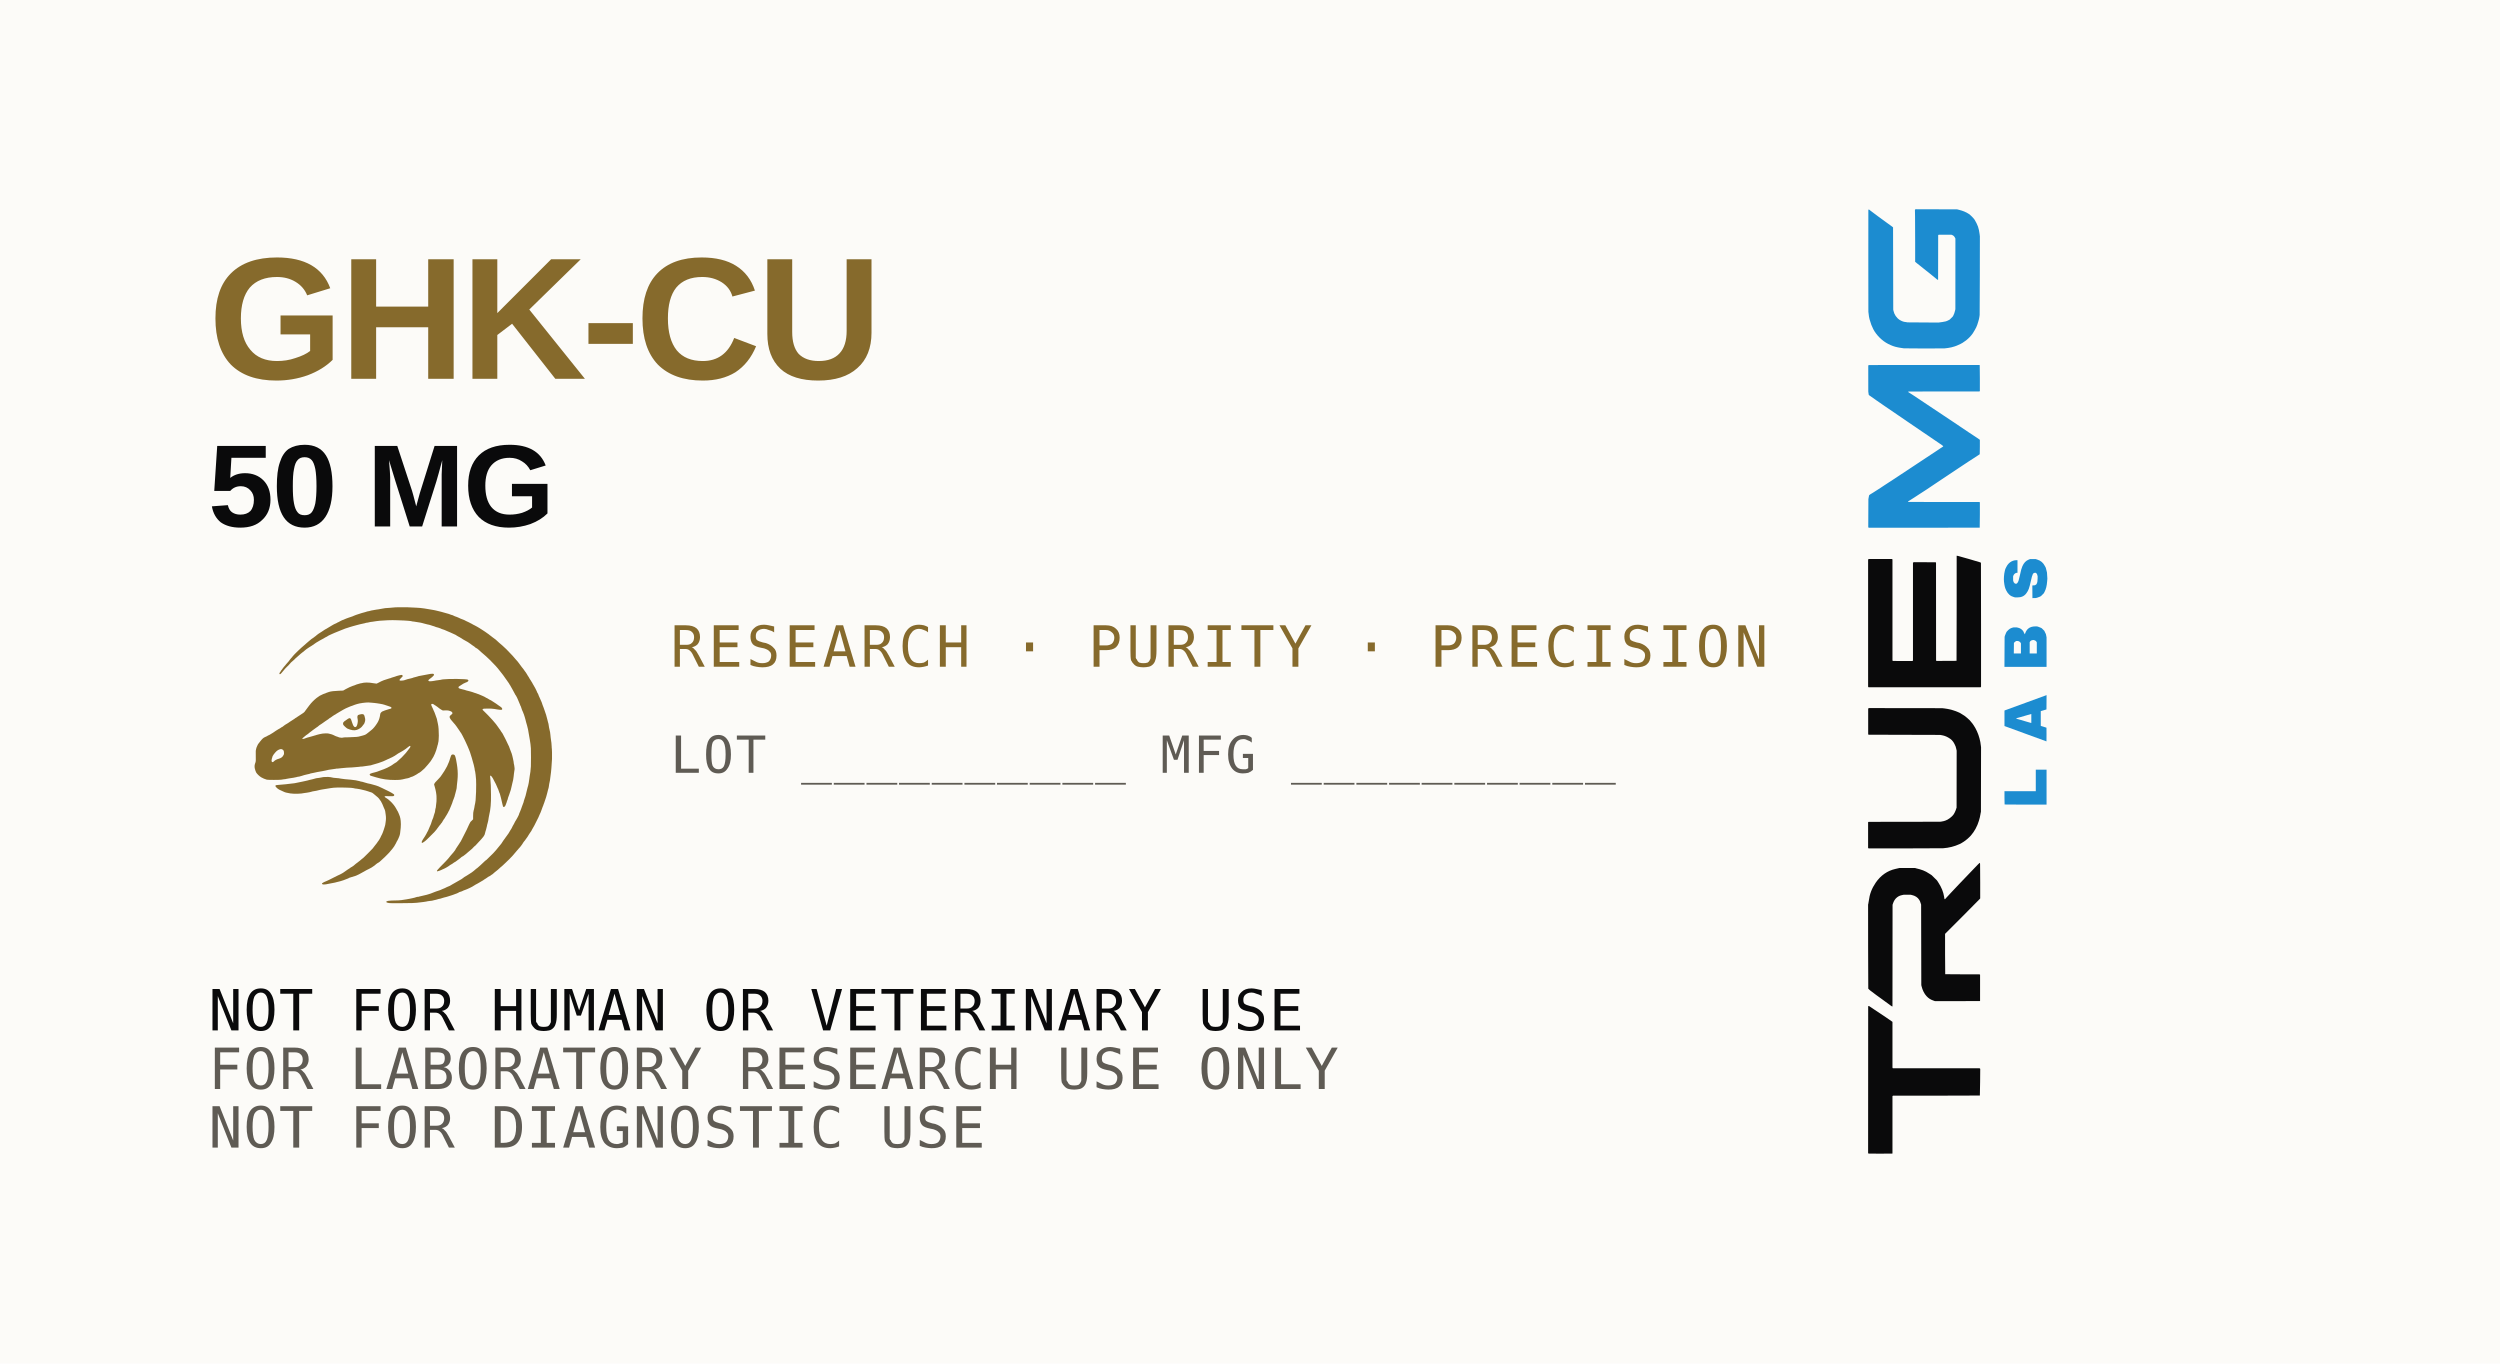
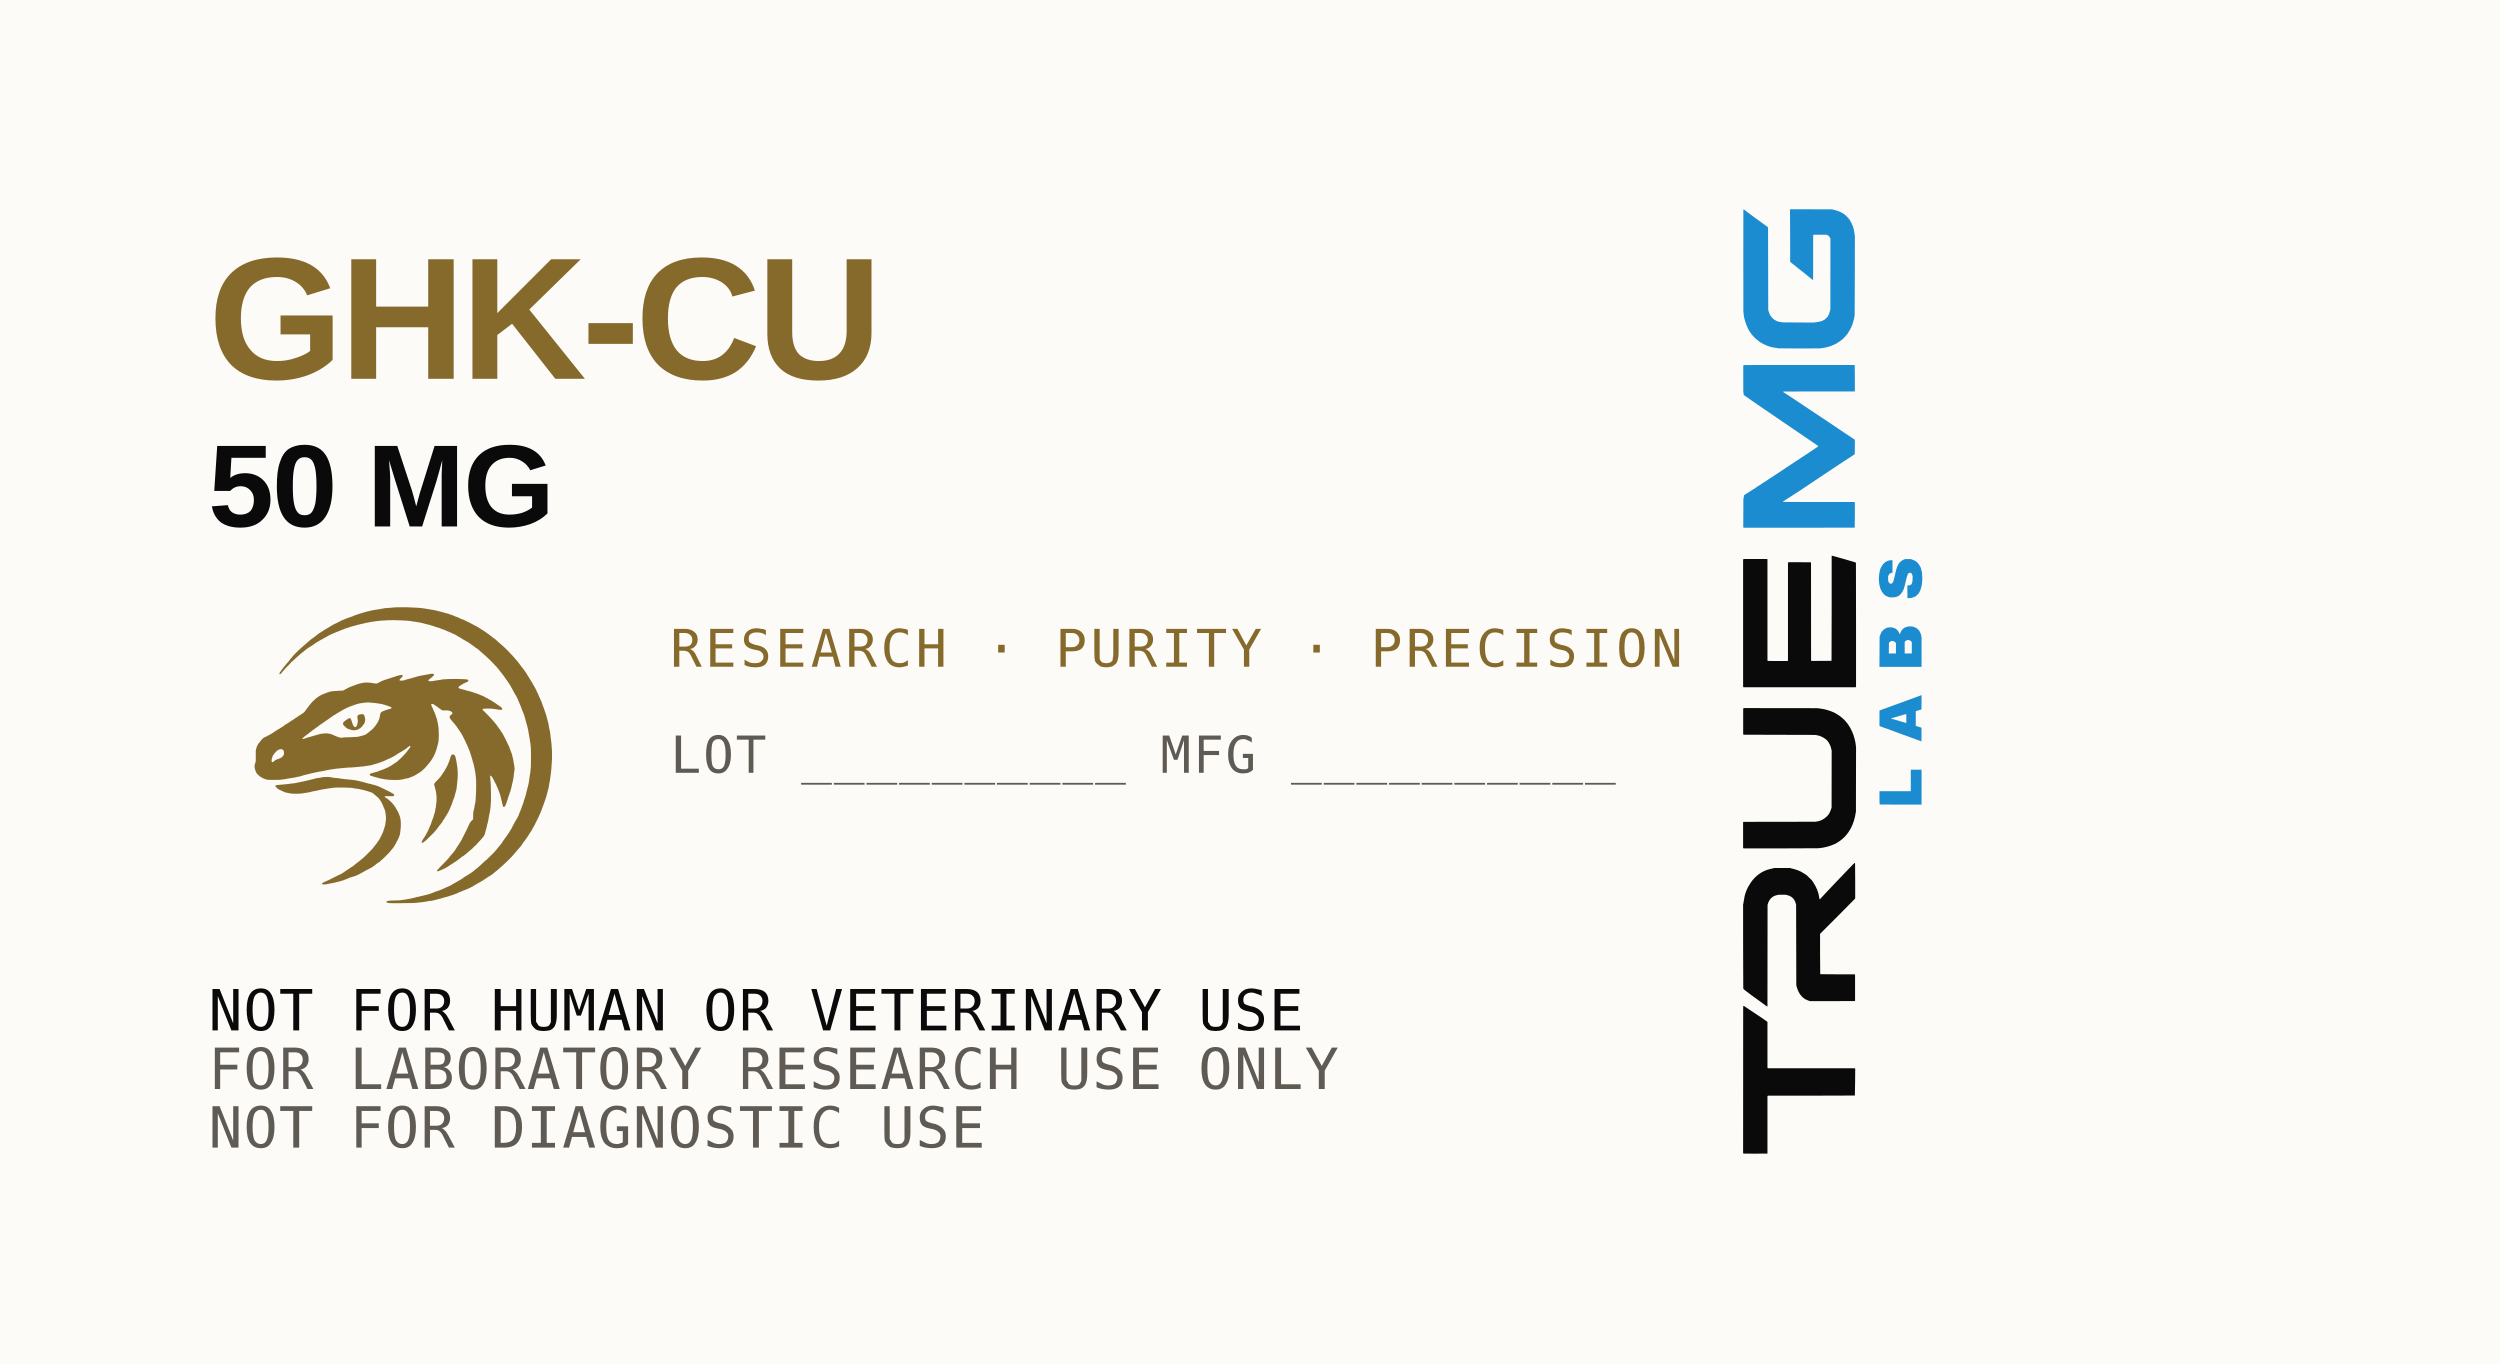
<svg xmlns="http://www.w3.org/2000/svg" width="66.0mm" height="36.0mm" viewBox="0 0 66.0 36.0">
  <rect x="0" y="0" width="66.0" height="36.0" fill="#FCFBF8" />
-   <g transform="translate(49.30,30.50) rotate(-90) scale(0.004437)">
+   <g transform="translate(46.00,30.50) rotate(-90) scale(0.004437)">
    <g transform="translate(0,681) scale(0.025,-0.025)" stroke="none">
      <g fill="#0A0A0B">
        <path d="M465 27020 l-58 -59 -15 -2770 c-8 -1524 0 -2802 18 -2841 l33 -70 6816 0 6815 0 61 -61 61 -61 -3 -10322 c-2 -5867 12 -10336 32 -10355 19 -18 1457 -45 3195 -61 l3160 -28 70 77 70 78 0 10325 0 10325 77 42 78 41 5439 0 5440 0 86 110 c125 160 843 1198 1065 1538 295 455 724 1099 1709 2569 l910 1356 -12 104 -12 103 -17488 9 -17488 9 -59 -58z" />
        <path d="M39653 27037 c-49 -18 -221 -200 -384 -405 -458 -576 -1855 -2468 -2161 -2925 -179 -268 -743 -1037 -1416 -1929 -166 -221 -278 -407 -266 -440 l22 -57 12086 -12 12086 -12 278 -88 c640 -203 1152 -536 1485 -965 307 -395 445 -712 569 -1304 l66 -320 0 -800 0 -800 -66 -300 c-181 -812 -569 -1408 -1152 -1768 -273 -168 -352 -202 -789 -341 l-351 -111 -9580 -21 -9580 -22 -300 -72 c-898 -215 -1753 -647 -2317 -1169 -555 -514 -833 -960 -1109 -1776 l-74 -220 -9 -5315 c-6 -2923 5 -5341 24 -5374 l33 -60 3113 -1 3113 0 48 65 47 66 6 4063 c3 2235 15 4080 27 4100 13 21 2011 36 4813 36 l4790 0 4138 -4134 c2275 -2274 4176 -4155 4224 -4180 l88 -46 3836 0 c2110 0 4003 12 4207 26 l369 26 19 50 c22 57 -449 537 -1427 1453 -693 648 -3219 3069 -3680 3525 -144 143 -513 492 -821 776 -307 284 -765 716 -1018 960 -460 444 -678 647 -1334 1239 l-350 316 13 64 12 65 180 30 c98 16 287 47 419 68 1108 179 2211 624 3280 1324 l560 366 620 626 620 626 263 400 c457 695 732 1203 890 1648 218 612 370 1114 408 1352 14 88 56 250 92 360 l67 200 0 1860 0 1860 -67 280 c-37 154 -105 451 -152 660 -425 1916 -1544 3522 -3281 4711 -1373 939 -2719 1447 -4380 1652 -176 22 -437 66 -580 99 l-260 59 -9960 -6 c-5478 -3 -9999 -20 -10047 -38z" />
        <path d="M73081 27003 l-41 -78 3 -8632 c2 -4748 18 -8831 36 -9073 101 -1383 432 -2698 970 -3860 66 -143 137 -296 156 -340 20 -44 107 -188 194 -320 88 -132 189 -294 225 -360 209 -379 985 -1283 1459 -1702 967 -852 2219 -1538 3517 -1926 650 -194 1101 -302 1480 -354 165 -23 381 -62 480 -87 l180 -46 7678 -14 7679 -14 341 41 c875 105 996 127 1782 328 1078 274 2363 850 3164 1418 90 64 252 177 360 252 187 130 549 429 780 644 172 160 902 995 1009 1154 55 80 204 315 333 521 129 206 275 440 325 520 50 80 106 181 125 225 20 44 83 188 142 320 184 414 294 707 421 1120 67 220 148 481 179 580 32 99 77 306 101 460 24 154 62 337 84 406 22 69 70 384 107 700 l66 574 11 8700 12 8700 -51 100 -50 100 -3067 0 -3067 0 -52 -52 -52 -52 -24 -8508 -24 -8508 -44 -260 c-110 -664 -270 -1122 -588 -1684 -416 -734 -817 -1122 -1520 -1473 -547 -273 -643 -308 -1159 -424 l-449 -100 -6776 10 -6776 11 -200 71 c-110 39 -290 99 -400 133 -249 78 -763 334 -1012 503 -573 388 -1285 1345 -1482 1993 -23 77 -72 239 -109 360 -36 121 -85 364 -108 540 l-41 320 -14 8515 -13 8515 -45 55 -46 55 -3073 0 -3074 0 -42 -77z" />
        <path d="M111470 27037 l-70 -41 0 -13357 0 -13356 77 -42 78 -41 14699 0 c8085 0 14727 11 14761 23 73 29 147 254 589 1797 45 154 107 361 140 460 63 190 147 481 240 830 105 394 171 630 288 1030 333 1138 450 1584 428 1620 l-25 40 -12447 1 c-6847 0 -12469 14 -12496 31 l-47 30 -13 2367 -12 2367 52 52 52 52 11644 8 11643 7 44 44 44 44 13 2601 14 2601 -64 97 -64 98 -11636 0 -11636 0 -65 65 -65 65 9 2319 10 2320 55 55 56 56 12035 0 12036 0 42 77 41 78 0 2733 0 2734 -61 88 -61 87 -15129 1 -15129 0 -70 -41z" />
      </g>
      <g fill="#1C8CD0">
        <path d="M149428 26991 l-69 -51 0 -13193 c0 -7256 10 -13210 23 -13230 14 -22 1228 -37 3012 -37 l2990 0 48 48 48 48 0 8485 c0 4667 11 8496 24 8510 51 51 137 -27 250 -225 101 -177 300 -490 866 -1360 66 -102 354 -541 640 -976 286 -435 601 -923 700 -1084 99 -162 321 -503 493 -760 172 -256 505 -753 740 -1103 235 -350 445 -663 467 -695 22 -31 510 -762 1084 -1623 574 -861 1170 -1754 1324 -1985 154 -231 405 -609 558 -840 153 -231 503 -754 776 -1163 274 -408 516 -772 538 -808 22 -36 195 -296 384 -577 189 -282 556 -836 816 -1232 1081 -1646 1205 -1838 1541 -2380 75 -121 155 -233 178 -249 22 -17 800 -30 1727 -30 l1686 -1 119 135 c65 75 217 295 338 490 237 384 977 1507 1354 2055 228 331 2457 3644 2617 3889 44 67 699 1051 1456 2187 757 1135 1423 2135 1480 2222 180 274 1884 2825 1961 2936 156 223 1269 1899 1393 2098 72 114 250 393 396 620 l265 412 64 -13 65 -12 10 -8456 10 -8455 45 -54 45 -54 3045 1 c1675 0 3068 15 3097 33 l52 33 3 9997 c2 5498 1 11430 -2 13183 l-5 3187 -64 64 -64 64 -3106 -3 -3106 -4 -378 -57 -379 -56 -90 -91 c-86 -86 -510 -688 -1208 -1715 -174 -255 -384 -561 -468 -680 -84 -119 -276 -396 -427 -616 -151 -220 -458 -665 -682 -990 -1061 -1535 -1504 -2184 -2993 -4392 -102 -151 -291 -424 -420 -606 -395 -558 -1826 -2658 -2692 -3952 -243 -363 -534 -795 -646 -960 -362 -533 -933 -1370 -1216 -1780 -151 -220 -481 -706 -734 -1080 -645 -958 -666 -976 -803 -710 -42 83 -173 285 -290 450 -117 165 -304 439 -414 609 -110 170 -319 485 -464 700 -262 388 -699 1050 -1710 2591 -288 440 -580 881 -649 980 -69 99 -254 378 -411 620 -158 242 -361 548 -451 680 -281 410 -2516 3790 -2639 3990 -64 104 -235 365 -380 580 -145 214 -333 498 -417 630 -84 132 -354 546 -599 920 -245 374 -615 940 -823 1259 -207 318 -435 660 -505 760 -71 99 -211 316 -313 481 -101 165 -291 462 -420 660 -130 198 -296 457 -368 575 -72 117 -167 271 -211 341 -44 69 -139 228 -212 352 -169 288 -192 306 -474 358 -129 23 -333 61 -454 84 l-220 41 -3341 16 -3341 15 -70 -51z" />
        <path d="M200748 27015 c-12 -12 -199 -36 -415 -54 -432 -34 -1041 -135 -1353 -224 -1056 -300 -1666 -529 -2360 -890 -1428 -741 -2792 -2118 -3512 -3547 -409 -812 -663 -1509 -787 -2160 -25 -132 -70 -357 -100 -500 -79 -379 -135 -742 -162 -1060 -43 -494 -55 -9253 -14 -9700 56 -610 149 -1204 259 -1660 102 -419 325 -1132 377 -1200 16 -22 80 -166 140 -320 130 -331 384 -846 530 -1076 305 -481 394 -610 605 -874 491 -615 1084 -1182 1642 -1570 290 -202 1442 -860 1505 -860 28 0 101 -26 164 -59 200 -104 621 -251 1093 -383 253 -70 546 -153 651 -184 105 -31 330 -75 500 -97 170 -23 390 -53 489 -68 99 -14 4347 -33 9440 -40 l9260 -14 540 64 c656 78 1322 222 1791 386 457 161 1227 540 1629 803 397 259 1101 959 1378 1369 420 622 746 1395 972 2303 l125 500 14 4945 15 4946 -71 71 -71 71 -1581 -27 c-870 -14 -3652 -26 -6184 -26 l-4603 0 -358 -430 c-730 -878 -909 -1102 -1673 -2099 -240 -314 -558 -715 -706 -891 -148 -176 -383 -466 -523 -644 -337 -431 -699 -871 -887 -1081 -88 -98 -148 -202 -140 -243 l14 -72 5305 -10 5304 -10 53 -64 53 -63 2 -1507 2 -1506 -91 -224 c-110 -274 -304 -474 -603 -623 l-226 -113 -8400 4 -8400 4 -320 70 c-469 102 -882 246 -1179 409 l-261 145 -360 364 -361 364 -139 260 c-255 475 -361 834 -439 1480 -25 209 -65 499 -88 643 l-43 264 25 3744 25 3744 40 105 c22 58 40 190 41 293 1 337 223 944 505 1380 483 748 1297 1294 2194 1474 l240 48 9794 23 9795 22 117 140 c64 77 166 212 225 299 139 203 491 691 749 1038 529 712 1029 1396 1202 1646 106 153 235 331 287 397 354 447 648 839 1069 1427 120 168 302 408 403 532 l184 226 -13 87 -12 88 -12145 8 c-6680 5 -12155 -1 -12167 -13z" />
      </g>
    </g>
    <g transform="translate(2086.5,811.8) scale(1.209881)">
      <g transform="translate(0,214) scale(0.025,-0.025)" fill="#1C8CD0" stroke="none">
        <g transform="translate(0.0,0)">
          <path d="M27 8413 c-15 -14 -27 -1877 -27 -4140 l0 -4113 3440 0 3440 0 0 1060 0 1060 -2120 0 -2120 0 0 3080 0 3080 -1293 0 c-712 0 -1306 -12 -1320 -27z" />
        </g>
        <g transform="translate(-21015.9,0)">
          <path d="M36449 8370 c-16 -38 -696 -1897 -1510 -4130 l-1482 -4060 1338 -11 c735 -5 1345 -2 1355 8 10 10 94 267 186 571 l167 552 1453 0 1453 0 166 -560 166 -560 1408 -11 1408 -10 -54 150 c-226 634 -2882 7899 -2925 8001 l-54 130 -1523 0 -1524 0 -28 -70z m1733 -2892 c92 -340 278 -981 413 -1425 135 -444 245 -826 245 -850 l0 -43 -880 0 -880 0 0 35 c0 20 118 428 261 908 144 480 325 1099 402 1375 77 276 150 534 162 574 12 40 41 66 65 58 l43 -14 169 -618z" />
        </g>
        <g transform="translate(-42657.8,0)">
          <path d="M69760 4303 l0 -4143 2902 0 2901 0 309 62 308 62 334 158 333 158 252 251 251 252 125 248 c69 137 153 351 185 477 l60 229 -1 321 c-1 601 -160 1085 -470 1430 -201 224 -556 447 -848 535 -133 40 -241 82 -241 95 0 12 146 91 325 175 l324 152 189 177 c231 216 381 483 460 821 l61 257 0 322 1 321 -62 239 c-83 323 -270 621 -559 892 l-241 226 -260 128 c-143 71 -368 160 -499 198 l-239 69 -2950 15 -2950 15 0 -4142z m4807 2197 c59 -44 145 -145 190 -225 l83 -146 0 -196 0 -196 -90 -178 -90 -178 -136 -91 -136 -90 -994 0 -994 0 0 702 0 702 1030 -12 1030 -12 107 -80z m151 -3079 c149 -77 276 -287 306 -506 l24 -176 -47 -179 c-53 -196 -161 -336 -329 -424 l-108 -56 -1082 0 -1082 0 0 700 0 700 1102 0 1102 0 114 -59z" />
        </g>
        <g transform="translate(-64316.7,0)">
          <path d="M108180 8534 c-883 -105 -1223 -191 -1720 -433 -723 -354 -1137 -832 -1320 -1524 l-62 -237 -3 -388 c-4 -854 255 -1416 851 -1840 580 -413 916 -536 2354 -856 1425 -317 1640 -428 1640 -841 l0 -141 -113 -114 -114 -113 -214 -63 -214 -64 -425 0 c-504 0 -844 55 -1052 172 l-152 85 -83 134 -83 134 -20 258 -21 258 -1245 -10 -1244 -11 9 -334 9 -334 66 -266 c36 -146 121 -374 189 -506 l125 -240 281 -282 281 -281 281 -146 c560 -291 1154 -435 2099 -509 l500 -39 606 38 606 39 461 117 462 116 312 163 c696 362 1073 805 1299 1525 l94 299 -2 560 -2 560 -94 240 c-217 556 -654 973 -1318 1259 -413 178 -717 261 -1834 501 -954 205 -1224 295 -1434 476 l-146 126 -4 173 -5 172 146 134 147 134 173 52 173 51 400 1 400 1 151 -53 c299 -106 549 -418 549 -685 l0 -122 1240 0 1240 0 0 232 c0 429 -157 880 -432 1244 -232 306 -531 541 -948 745 l-360 176 -388 100 c-588 151 -1538 223 -2092 157z" />
        </g>
      </g>
    </g>
  </g>
  <text x="5.5" y="10.00" font-family="Archivo Black, Archivo, Helvetica Neue, Arial, sans-serif" font-weight="900" font-size="4.60" letter-spacing="-0.12" fill="#866A2C">GHK-CU</text>
  <text x="5.5" y="13.90" font-family="Archivo Black, Archivo, Helvetica Neue, Arial, sans-serif" font-weight="900" font-size="3.10" letter-spacing="-0.04" fill="#0A0A0B">50 MG</text>
  <g transform="translate(5.500,14.600) scale(0.006875)">
    <g transform="translate(0,1600) scale(0.5673759,-0.5673759)" fill="#866A2C" stroke="none">
      <path d="M1285 2453 c-13 0 -30 -1 -36 -2 -7 0 -17 -1 -23 -2 -26 -1 -32 -2 -58 -7 -8 -2 -22 -4 -31 -5 -9 -1 -24 -4 -34 -6 -10 -3 -21 -6 -26 -6 -5 -1 -12 -4 -16 -5 -5 -2 -15 -4 -22 -6 -7 -2 -17 -5 -22 -7 -5 -2 -13 -5 -18 -6 -5 -2 -12 -5 -15 -6 -3 -2 -12 -5 -18 -7 -7 -2 -14 -4 -15 -5 -2 -1 -8 -3 -14 -5 -5 -2 -12 -5 -15 -6 -2 -2 -7 -4 -10 -4 -6 -2 -15 -7 -21 -10 -1 -1 -6 -3 -9 -5 -4 -1 -9 -4 -12 -6 -4 -2 -9 -5 -13 -6 -3 -2 -8 -4 -10 -5 -2 -1 -7 -4 -12 -7 -12 -7 -19 -11 -30 -18 -5 -3 -10 -6 -10 -6 -1 0 -5 -2 -9 -5 -5 -3 -13 -9 -18 -12 -19 -12 -30 -19 -35 -24 -3 -3 -7 -6 -8 -7 -2 -1 -6 -3 -8 -6 -3 -2 -8 -5 -10 -7 -2 -1 -7 -4 -9 -6 -11 -9 -15 -13 -18 -15 -2 -2 -9 -7 -14 -12 -6 -6 -13 -12 -17 -15 -22 -18 -67 -61 -78 -75 -2 -4 -8 -10 -11 -13 -3 -4 -7 -8 -8 -10 -4 -6 -15 -20 -18 -22 -2 -2 -5 -6 -8 -9 -2 -4 -6 -8 -8 -10 -5 -6 -13 -15 -16 -20 -2 -3 -4 -6 -5 -7 -1 -1 -3 -4 -5 -6 -1 -3 -4 -8 -7 -11 -3 -4 -4 -6 -4 -9 0 -3 1 -4 4 -4 2 0 4 1 10 8 4 4 9 10 11 13 4 6 24 28 28 31 2 1 7 6 12 12 11 13 12 15 36 35 2 3 10 10 17 16 7 7 19 17 26 23 7 6 18 15 25 20 10 9 16 13 31 23 9 5 13 8 21 13 22 16 34 24 56 36 21 11 30 16 32 18 2 1 7 4 12 6 5 3 11 6 13 8 3 1 9 4 13 6 5 2 10 4 11 5 2 1 9 4 16 7 13 5 21 8 37 15 4 2 11 5 15 6 4 1 13 5 20 8 8 3 15 5 16 5 0 0 7 2 15 5 7 2 18 5 24 7 6 1 16 4 22 6 7 2 17 5 23 6 14 3 21 4 32 7 4 2 13 4 19 4 5 1 11 3 13 3 2 1 11 2 20 3 9 1 21 3 26 4 10 2 24 3 76 6 30 1 38 1 67 0 69 -2 94 -5 101 -8 1 0 5 -1 10 -1 4 -1 12 -2 19 -3 6 -1 17 -3 25 -4 8 -2 19 -4 24 -6 6 -2 16 -4 23 -6 8 -1 18 -4 24 -6 6 -2 11 -4 12 -4 2 0 17 -5 23 -8 2 0 9 -3 15 -4 6 -2 14 -5 17 -6 2 -2 9 -4 15 -6 6 -2 13 -4 16 -6 3 -2 10 -5 16 -7 6 -2 14 -6 19 -8 17 -8 34 -16 35 -16 0 0 5 -3 9 -6 5 -3 11 -6 14 -8 2 -1 6 -3 8 -4 1 -2 5 -4 8 -5 3 -2 8 -5 10 -7 4 -3 23 -13 34 -19 2 -1 5 -3 7 -5 3 -2 7 -5 9 -6 2 -1 7 -5 12 -9 5 -4 11 -8 15 -10 3 -3 7 -6 9 -8 3 -1 7 -4 11 -6 3 -3 8 -7 12 -10 3 -3 9 -9 14 -13 37 -32 31 -26 60 -54 33 -33 48 -49 67 -74 9 -12 13 -17 22 -28 2 -3 7 -10 12 -17 11 -16 19 -28 24 -34 2 -3 6 -8 8 -13 2 -4 5 -8 6 -9 0 -1 2 -4 3 -6 1 -2 5 -8 7 -12 7 -12 14 -25 19 -35 2 -5 6 -11 8 -13 2 -3 5 -9 7 -13 2 -5 4 -9 5 -11 1 -2 12 -27 16 -38 1 -4 3 -9 5 -11 2 -5 8 -22 8 -24 0 -1 2 -6 5 -11 3 -6 6 -15 8 -20 1 -5 4 -14 6 -19 1 -5 4 -13 5 -18 1 -5 3 -12 4 -16 3 -7 10 -37 12 -45 0 -3 1 -7 2 -10 1 -4 2 -9 2 -12 1 -7 6 -33 9 -52 3 -16 6 -39 7 -57 1 -21 1 -101 0 -122 -1 -23 -5 -52 -8 -66 0 -4 -2 -13 -3 -22 -2 -16 -5 -33 -7 -40 -1 -2 -3 -9 -4 -14 -1 -6 -3 -13 -4 -16 -4 -14 -8 -31 -10 -41 -2 -5 -4 -12 -5 -15 -1 -3 -4 -11 -6 -18 -1 -7 -4 -16 -6 -20 -2 -4 -5 -12 -6 -16 -3 -10 -11 -30 -15 -40 -2 -4 -6 -13 -8 -21 -3 -7 -7 -14 -8 -16 -1 -1 -3 -5 -5 -9 -2 -4 -5 -9 -7 -12 -2 -3 -6 -9 -8 -14 -2 -5 -4 -9 -5 -10 -2 -3 -13 -22 -16 -30 -3 -4 -5 -9 -7 -11 -1 -3 -4 -7 -6 -10 -1 -3 -5 -8 -7 -12 -7 -9 -19 -26 -36 -50 -5 -8 -11 -16 -13 -20 -3 -3 -9 -11 -14 -17 -20 -25 -24 -30 -42 -49 -23 -23 -37 -37 -45 -44 -4 -2 -11 -8 -16 -13 -14 -14 -34 -32 -39 -36 -3 -3 -9 -8 -14 -11 -22 -20 -38 -31 -62 -45 -17 -10 -24 -14 -29 -19 -6 -5 -8 -6 -33 -20 -8 -4 -17 -10 -21 -12 -4 -2 -11 -6 -16 -9 -4 -2 -9 -5 -10 -6 -2 -2 -12 -7 -16 -8 -2 -1 -8 -3 -12 -5 -4 -2 -11 -5 -14 -7 -4 -1 -11 -4 -17 -7 -5 -3 -10 -5 -11 -5 0 0 -4 -1 -8 -3 -8 -3 -22 -8 -24 -8 -1 0 -6 -2 -13 -5 -6 -3 -17 -7 -23 -9 -7 -2 -14 -4 -16 -5 -2 -1 -7 -2 -10 -3 -31 -7 -48 -11 -51 -12 -1 -1 -6 -2 -12 -2 -5 -1 -13 -3 -17 -5 -4 -1 -12 -3 -17 -4 -6 -1 -14 -3 -19 -4 -8 -2 -29 -5 -55 -9 -14 -2 -21 -2 -66 -3 -20 -1 -29 -2 -34 -6 -4 -2 -5 -3 -2 -5 2 -2 6 -4 18 -6 8 -1 17 -1 73 -1 70 0 109 1 141 6 3 1 11 1 17 2 5 1 14 2 20 3 6 2 16 3 23 4 6 1 14 2 17 2 3 1 10 3 16 4 6 1 15 3 20 5 4 2 12 3 16 4 4 1 11 2 14 4 4 1 12 3 17 5 14 3 16 4 29 8 6 2 15 5 19 6 3 1 9 3 12 4 4 2 9 4 13 5 8 2 16 6 22 9 3 3 6 4 16 7 4 1 10 3 13 5 3 2 11 5 17 7 13 4 51 22 58 28 3 2 9 6 13 8 5 2 11 6 15 8 13 8 29 17 29 17 1 0 4 2 7 4 3 3 8 6 10 7 3 2 7 5 11 7 9 7 20 14 26 16 3 2 6 4 8 6 2 1 5 4 8 5 2 2 5 5 8 7 2 2 6 5 8 7 8 5 32 26 41 35 5 4 10 9 12 10 5 4 26 24 43 41 19 19 30 31 47 52 7 8 15 17 18 21 3 3 7 8 10 11 2 3 5 7 7 9 2 3 5 7 8 11 2 3 5 8 6 10 2 2 5 6 6 8 2 2 4 6 6 7 1 1 4 5 6 9 3 4 7 10 11 15 3 5 8 13 11 18 3 4 7 10 8 12 2 3 5 7 7 10 1 3 3 7 4 8 2 3 17 29 17 30 0 1 19 39 21 42 1 2 4 7 6 12 2 5 4 11 6 14 4 7 16 36 18 44 1 4 4 10 5 14 2 3 4 9 5 13 1 4 4 11 6 16 9 25 17 50 20 65 2 9 5 20 6 24 2 4 3 11 4 15 1 4 2 13 3 21 2 7 4 18 5 24 1 6 2 17 3 23 1 13 2 17 4 31 0 5 1 14 2 20 0 5 2 17 2 26 3 26 4 63 3 90 0 13 -1 24 -1 25 -1 0 -1 5 -1 11 0 14 -3 40 -7 64 0 5 -1 14 -2 20 -1 6 -2 13 -2 16 -3 11 -4 16 -7 32 -4 27 -4 28 -7 36 -1 4 -3 11 -4 16 -4 19 -13 48 -20 66 -2 6 -5 13 -6 17 -1 4 -4 12 -7 18 -2 6 -5 14 -6 18 -3 7 -8 19 -15 34 -2 4 -6 12 -7 17 -2 4 -4 10 -6 12 -2 2 -4 7 -5 11 -5 11 -16 33 -20 38 -1 3 -4 7 -6 10 -1 4 -7 13 -12 21 -6 9 -11 17 -12 19 -1 3 -6 11 -11 18 -4 7 -9 16 -11 18 -1 2 -4 7 -7 10 -2 3 -8 11 -12 17 -5 6 -10 13 -12 15 -2 3 -6 9 -11 15 -12 17 -18 24 -31 38 -7 8 -15 17 -18 21 -4 4 -14 15 -22 23 -9 9 -19 19 -21 22 -5 5 -25 24 -28 26 -2 1 -10 9 -20 17 -9 9 -20 19 -24 22 -10 7 -16 11 -23 17 -3 3 -8 6 -10 8 -3 2 -9 6 -13 10 -12 9 -41 29 -53 36 -4 2 -9 5 -11 7 -4 2 -9 5 -17 10 -2 1 -7 4 -13 7 -6 3 -12 6 -14 7 -2 2 -6 3 -8 5 -2 1 -8 3 -12 6 -4 2 -9 5 -12 6 -3 1 -9 4 -13 6 -7 5 -20 10 -39 17 -5 2 -11 5 -15 7 -7 3 -16 7 -18 7 0 0 -4 2 -8 3 -11 6 -14 7 -23 9 -4 1 -11 4 -16 6 -5 1 -13 4 -18 5 -16 4 -25 7 -32 9 -4 1 -11 3 -16 4 -10 2 -19 4 -25 6 -3 1 -7 2 -10 2 -4 1 -14 2 -23 4 -16 2 -22 3 -42 7 -10 2 -44 5 -52 5 -4 0 -14 1 -21 1 -17 2 -71 3 -103 2z" />
      <path d="M1503 2002 c-19 -3 -77 -14 -80 -15 -1 -1 -10 -3 -20 -6 -9 -2 -20 -5 -23 -7 -4 -1 -11 -3 -16 -4 -10 -2 -22 -5 -32 -9 -4 -2 -10 -3 -17 -4 -16 -1 -18 -1 -20 1 -3 3 0 7 10 17 l10 10 0 3 c0 5 -3 7 -8 7 -4 0 -22 -4 -31 -7 -4 -1 -10 -3 -14 -5 -5 -1 -14 -4 -20 -6 -7 -3 -15 -6 -18 -6 -7 -2 -21 -7 -37 -12 -10 -4 -26 -11 -34 -16 -2 -1 -7 -3 -10 -5 l-5 -2 -6 1 c-4 0 -10 2 -15 2 -32 6 -61 6 -81 0 -3 0 -11 -2 -17 -4 -15 -4 -17 -5 -24 -8 -3 -2 -11 -4 -17 -6 -12 -4 -32 -13 -48 -22 -5 -3 -12 -7 -14 -8 l-4 -2 -27 -1 c-32 -1 -55 -4 -68 -8 -5 -2 -13 -4 -17 -6 -13 -4 -35 -14 -46 -20 -12 -7 -29 -20 -47 -38 -6 -5 -18 -20 -25 -29 -3 -4 -7 -9 -9 -12 -6 -7 -11 -14 -17 -23 -4 -6 -6 -9 -13 -14 -5 -3 -10 -7 -12 -8 -4 -2 -23 -15 -29 -19 -1 -1 -5 -3 -7 -5 -3 -1 -9 -5 -12 -8 -4 -2 -11 -7 -17 -11 -6 -4 -18 -11 -27 -18 -9 -6 -18 -11 -20 -12 -1 -1 -5 -4 -8 -6 -2 -2 -7 -5 -9 -7 -3 -1 -7 -3 -9 -5 -2 -2 -6 -4 -9 -6 -3 -1 -8 -4 -11 -6 -3 -2 -10 -7 -16 -10 -7 -4 -15 -10 -19 -13 -5 -3 -15 -9 -23 -14 -9 -4 -17 -8 -19 -10 -2 -1 -7 -3 -11 -5 -12 -5 -19 -11 -34 -30 -2 -3 -5 -7 -7 -9 -7 -8 -9 -11 -14 -23 -3 -6 -6 -15 -7 -21 l-2 -11 0 -24 c1 -42 0 -47 -1 -51 -5 -14 -6 -17 -7 -26 0 -5 0 -12 1 -16 1 -7 7 -24 9 -28 6 -11 23 -27 35 -34 7 -5 29 -14 38 -16 8 -2 86 -2 98 0 3 1 12 2 18 3 6 0 13 1 14 2 2 1 12 2 22 4 10 1 22 3 27 4 5 1 14 3 20 4 6 2 15 4 20 4 5 1 13 3 18 5 12 4 18 6 32 9 7 1 15 3 18 4 6 3 8 3 33 8 8 2 19 4 23 5 9 2 19 4 34 6 6 1 15 3 20 4 6 2 15 4 22 5 15 2 47 7 48 7 0 1 5 1 11 1 6 1 18 2 28 3 19 2 53 5 72 5 18 1 40 3 46 4 3 1 13 2 22 2 16 2 24 3 49 7 5 0 13 2 17 4 4 1 10 3 14 4 14 3 43 13 61 20 5 3 10 5 11 5 1 0 6 2 11 5 5 3 13 6 18 8 5 2 9 4 10 5 1 0 6 3 11 5 12 6 25 14 30 18 3 2 8 5 10 7 3 1 11 6 18 10 8 5 15 9 17 10 6 3 28 19 33 24 7 6 12 9 15 7 2 -2 -1 -11 -6 -16 -1 -1 -4 -6 -7 -9 -12 -17 -18 -24 -45 -52 -19 -18 -32 -30 -35 -32 -3 -2 -11 -7 -18 -11 -6 -5 -12 -9 -14 -10 -1 -1 -6 -4 -10 -6 -11 -7 -31 -16 -44 -21 -6 -2 -12 -5 -14 -5 -1 -1 -9 -4 -16 -6 -7 -2 -14 -5 -16 -6 -2 0 -9 -2 -14 -4 -14 -3 -27 -7 -30 -9 -2 0 -4 -2 -5 -3 l-1 -3 1 -3 c2 -4 7 -7 22 -10 6 -2 14 -4 20 -6 43 -13 80 -18 127 -18 32 0 42 1 73 9 6 1 13 3 16 3 5 1 13 4 18 7 3 1 7 3 10 3 3 1 8 3 11 5 2 1 8 5 13 7 5 3 10 6 12 7 1 2 5 4 9 6 9 4 22 15 39 31 13 14 33 37 41 48 2 2 6 9 9 14 14 19 29 55 36 85 2 7 3 14 4 14 1 3 4 16 5 24 1 5 1 22 2 37 0 33 -2 61 -6 79 -2 6 -4 17 -5 23 -1 7 -3 16 -5 19 -1 4 -4 12 -6 17 -2 6 -5 14 -7 19 -3 5 -5 11 -6 13 -1 3 -6 15 -14 31 -3 7 -3 9 -2 11 1 5 11 4 19 -2 2 -2 6 -5 9 -6 4 -2 24 -17 27 -20 3 -2 18 -12 21 -13 2 -1 9 -1 18 0 11 0 16 0 22 -1 18 -4 27 -10 27 -17 0 -5 -2 -7 -10 -13 -7 -5 -9 -8 -9 -14 0 -4 1 -6 8 -17 5 -6 12 -15 17 -20 10 -11 15 -17 22 -27 3 -5 8 -12 11 -16 3 -5 7 -10 9 -13 1 -2 4 -6 5 -8 2 -2 4 -5 6 -8 3 -4 14 -26 24 -46 3 -7 7 -14 8 -17 6 -12 18 -40 21 -48 2 -5 5 -13 7 -18 2 -5 5 -14 6 -19 2 -5 4 -14 6 -19 14 -49 16 -56 19 -73 0 -5 2 -15 4 -21 2 -14 4 -24 6 -53 1 -25 1 -38 0 -84 -2 -55 -3 -64 -10 -95 0 -4 -2 -12 -3 -17 -1 -5 -2 -11 -3 -12 -3 -9 -4 -22 -4 -41 l0 -20 -5 -5 c-2 -3 -6 -6 -7 -7 -5 -3 -11 -14 -15 -23 -2 -7 -30 -64 -41 -84 -1 -2 -4 -8 -7 -14 -3 -7 -8 -15 -10 -19 -3 -4 -7 -9 -8 -12 -11 -16 -15 -23 -18 -27 -1 -2 -4 -7 -6 -9 -1 -3 -3 -7 -4 -8 -3 -5 -18 -24 -33 -40 -2 -2 -5 -7 -7 -9 -7 -10 -35 -39 -64 -68 -17 -17 -22 -24 -19 -27 1 -1 2 -1 6 1 3 0 8 2 13 4 5 2 9 4 10 4 2 1 7 4 13 6 12 5 28 14 35 19 2 2 7 5 11 8 3 2 8 5 12 7 11 8 22 15 25 16 4 3 17 12 23 17 2 2 6 5 9 7 2 2 6 5 8 7 2 1 7 5 12 7 8 6 17 12 38 31 7 6 16 13 19 16 3 2 6 5 7 7 2 2 7 7 12 12 6 4 11 9 12 11 1 1 7 7 12 13 13 13 35 38 38 43 6 8 8 14 10 23 1 6 4 15 6 21 2 6 4 17 6 24 1 6 3 16 5 21 3 9 6 25 8 41 1 4 2 11 3 15 9 38 13 79 12 138 0 48 -2 87 -4 103 -2 18 -3 23 0 25 1 1 2 1 4 -1 3 -2 9 -10 14 -19 2 -4 5 -11 7 -14 7 -12 18 -34 21 -43 2 -5 4 -11 6 -13 1 -2 4 -10 6 -17 2 -7 5 -14 6 -15 2 -4 13 -51 17 -69 3 -16 5 -20 9 -21 4 0 10 5 12 11 1 2 4 11 7 18 2 8 5 17 7 20 1 2 3 9 4 15 2 5 5 14 7 19 2 5 5 13 6 18 1 4 3 11 5 15 1 3 3 13 5 21 2 8 4 19 6 26 4 14 6 24 8 41 2 16 3 30 5 40 3 12 2 24 -1 39 -2 7 -4 18 -4 24 -1 6 -3 17 -5 24 -2 7 -4 15 -4 17 -1 6 -6 21 -11 32 -2 4 -4 11 -6 16 -2 5 -4 11 -5 14 -2 3 -4 7 -5 10 -6 15 -32 66 -39 78 -5 6 -9 13 -10 14 -1 2 -3 6 -6 10 -3 3 -8 11 -13 18 -9 14 -18 25 -39 49 -10 12 -50 53 -61 63 -7 5 -8 9 -3 12 2 1 6 2 22 2 28 1 44 0 77 -6 26 -4 31 -3 31 3 0 7 -4 11 -21 22 -6 5 -16 11 -21 15 -18 12 -32 21 -34 22 -4 1 -14 7 -17 9 -2 1 -6 4 -10 6 -4 1 -10 4 -13 7 -4 2 -8 4 -8 4 -1 0 -5 2 -11 5 -17 8 -31 13 -50 19 -7 2 -15 5 -17 6 -3 1 -10 3 -17 5 -24 6 -29 7 -36 10 -5 1 -10 3 -12 3 -15 3 -27 7 -28 10 -2 3 -1 6 1 9 2 1 18 12 31 20 3 2 10 5 15 7 10 3 17 8 19 12 1 3 -1 7 -4 8 -10 5 -126 7 -167 2 -4 0 -12 -2 -16 -3 -5 -1 -14 -2 -20 -3 -7 -1 -18 -2 -25 -4 -23 -4 -36 -4 -38 0 -2 4 0 7 6 11 12 8 28 22 30 26 2 4 2 6 0 8 -3 3 -4 3 -10 3 -4 0 -10 -1 -13 -1z m-398 -195 c16 -1 28 -3 37 -4 3 -1 11 -2 19 -3 17 -3 21 -4 31 -7 5 -2 16 -5 24 -8 16 -5 23 -8 23 -11 2 -5 -1 -7 -15 -10 -18 -5 -43 -14 -48 -17 -6 -4 -11 -10 -12 -14 0 -2 -2 -10 -3 -18 -3 -17 -10 -34 -18 -46 -11 -18 -28 -39 -38 -46 -24 -20 -30 -24 -34 -27 -2 -1 -5 -3 -6 -4 -3 -2 -11 -5 -19 -7 -5 -1 -14 -3 -19 -5 -11 -4 -31 -6 -78 -7 -23 0 -36 -1 -38 -2 -4 -2 -18 -1 -25 1 -3 1 -9 3 -13 5 -5 1 -12 4 -16 6 -17 9 -28 12 -42 15 -8 2 -32 2 -42 0 -12 -2 -31 -6 -40 -9 -4 -2 -10 -3 -13 -4 -4 -1 -11 -3 -17 -5 -7 -2 -15 -4 -18 -5 -4 -1 -12 -3 -18 -5 -6 -2 -13 -5 -16 -6 -6 -2 -13 -3 -15 -2 -1 2 4 7 10 12 4 3 9 7 11 9 2 2 7 6 11 8 4 3 9 7 13 10 3 3 9 8 14 11 4 3 10 8 13 10 7 5 15 11 25 18 4 2 9 6 11 8 4 4 8 7 24 17 9 6 18 12 24 17 3 2 8 6 12 8 3 2 7 5 9 6 1 2 6 5 9 7 4 2 13 8 19 13 7 5 15 10 18 11 3 2 7 4 9 6 2 1 6 4 10 6 3 2 7 5 10 6 7 5 45 26 52 28 2 1 8 3 14 6 6 3 15 6 19 7 5 2 13 5 18 7 5 2 12 4 16 5 3 1 10 2 16 4 17 3 29 5 44 6 15 1 17 1 38 -1z m-605 -316 c9 -4 12 -11 12 -23 l0 -9 -4 -8 c-6 -12 -15 -18 -30 -23 -13 -3 -28 -11 -32 -16 -8 -9 -16 -10 -18 0 -1 5 3 24 7 33 7 14 26 36 36 41 13 7 22 9 29 5z" />
      <path d="M1024 1727 c-10 -2 -12 -4 -14 -9 -2 -6 -2 -9 0 -19 3 -11 2 -28 -3 -43 -3 -10 -9 -16 -15 -14 -3 0 -9 6 -12 12 -2 5 -12 32 -13 37 -2 8 -8 13 -14 11 -1 0 -5 -2 -8 -4 -3 -2 -7 -5 -10 -7 -8 -4 -19 -13 -21 -17 -3 -4 -3 -11 -1 -16 3 -6 22 -23 28 -26 24 -11 47 -15 64 -9 15 5 33 17 39 28 2 2 5 6 7 9 5 5 7 12 10 23 1 8 1 10 0 17 -2 10 -5 22 -8 25 -4 6 -15 6 -29 2z" />
      <path d="M1650 1456 c-5 -2 -8 -7 -10 -15 -1 -4 -3 -9 -4 -12 -1 -2 -3 -8 -4 -13 -2 -5 -4 -10 -4 -11 -1 -2 -4 -9 -7 -16 -3 -7 -6 -15 -8 -17 -1 -3 -4 -7 -5 -9 -4 -8 -15 -26 -19 -31 -2 -3 -5 -8 -8 -12 -6 -10 -13 -19 -27 -33 -14 -13 -22 -23 -25 -30 l-1 -4 3 -10 c2 -5 3 -12 4 -15 1 -4 2 -9 3 -12 1 -3 2 -10 3 -15 1 -6 2 -12 2 -14 2 -6 2 -53 0 -58 0 -3 -1 -10 -2 -17 0 -7 -2 -14 -2 -17 -2 -3 -2 -6 -5 -26 -1 -4 -2 -10 -4 -13 -1 -3 -3 -9 -4 -13 -1 -7 -6 -21 -11 -31 -1 -4 -4 -10 -5 -15 -1 -5 -4 -13 -6 -17 -2 -4 -4 -9 -5 -11 -1 -3 -3 -8 -5 -12 -2 -4 -5 -11 -6 -14 -2 -4 -4 -9 -6 -11 -1 -3 -4 -8 -6 -12 -2 -3 -6 -10 -8 -14 -16 -23 -24 -38 -24 -42 0 -5 2 -7 6 -5 1 1 4 2 5 3 5 2 14 10 24 19 31 30 47 47 53 53 4 5 9 11 11 13 3 3 6 8 8 11 9 12 12 16 16 21 3 2 6 7 8 10 2 2 4 6 6 7 1 2 3 6 5 9 2 3 5 9 8 13 3 3 8 10 10 15 2 4 7 12 10 16 3 5 7 12 9 16 2 5 5 11 7 13 1 3 3 8 5 12 2 4 5 13 8 19 8 20 9 22 12 33 2 5 5 13 7 18 2 4 4 10 5 14 1 4 2 11 4 16 2 5 4 13 5 19 1 6 3 13 4 16 0 2 2 12 2 21 1 9 3 25 4 36 3 29 3 57 -1 89 -1 6 -2 15 -3 21 -2 17 -9 50 -13 57 -3 6 -11 9 -19 7z" />
      <path d="M786 1304 c-6 0 -13 -1 -16 -2 -3 -1 -13 -2 -22 -4 -10 -1 -19 -2 -21 -3 -5 -2 -33 -9 -43 -11 -5 -1 -12 -3 -15 -4 -4 -1 -16 -4 -27 -6 -32 -6 -36 -7 -44 -9 -4 -1 -11 -2 -15 -3 -38 -5 -47 -6 -60 -7 -19 -2 -27 -3 -45 -4 -18 -1 -22 -2 -24 -6 0 -4 2 -8 10 -15 10 -9 19 -14 43 -24 14 -7 20 -8 48 -13 29 -4 70 -3 97 3 4 1 11 2 15 2 9 1 27 5 29 6 2 1 13 4 35 7 11 2 22 5 25 6 6 1 13 3 41 7 11 2 24 4 31 5 22 4 57 5 114 3 22 -1 29 -1 39 -3 7 -2 18 -4 24 -4 20 -3 24 -4 36 -7 6 -2 15 -4 21 -5 19 -6 24 -7 31 -10 3 -1 8 -3 10 -3 4 -1 9 -4 16 -10 28 -22 35 -29 43 -42 2 -3 5 -7 6 -8 4 -5 16 -32 20 -44 2 -5 5 -11 6 -13 2 -6 4 -11 6 -31 3 -20 3 -33 0 -53 -3 -20 -2 -19 -7 -34 -2 -7 -5 -15 -6 -19 -1 -6 -13 -35 -17 -40 0 -1 -3 -7 -6 -13 -5 -10 -13 -23 -18 -28 -1 -1 -4 -5 -6 -9 -3 -4 -9 -12 -15 -19 -5 -6 -11 -14 -13 -17 -4 -5 -59 -60 -64 -64 -2 -1 -6 -4 -8 -6 -5 -5 -29 -24 -35 -28 -2 -1 -6 -5 -9 -7 -8 -8 -19 -16 -26 -20 -4 -1 -7 -3 -7 -4 -1 -1 -9 -7 -21 -14 -6 -4 -14 -10 -17 -12 -8 -7 -20 -13 -27 -17 -4 -2 -8 -4 -10 -5 -1 -1 -6 -3 -11 -5 -4 -2 -14 -7 -22 -11 -37 -19 -46 -23 -53 -26 -10 -3 -31 -14 -32 -16 -1 -2 -1 -3 0 -5 1 -1 2 -2 7 -3 10 -1 25 1 51 7 7 2 16 3 21 4 4 1 12 2 17 4 4 1 12 3 16 4 12 2 53 16 65 22 4 3 9 5 10 5 1 0 26 8 42 13 8 3 32 15 36 18 2 1 6 3 9 5 3 1 8 4 11 6 3 2 9 5 14 8 5 2 13 6 18 9 4 2 12 7 17 9 4 3 10 7 12 8 3 2 7 5 10 7 2 2 6 5 8 7 3 3 9 7 25 17 4 3 18 16 35 32 28 28 37 37 43 46 2 2 5 6 7 8 2 2 5 6 6 8 2 3 5 8 8 11 2 3 8 13 12 21 4 9 8 17 10 19 2 3 9 18 13 29 5 14 5 18 9 56 2 15 1 35 0 47 -1 5 -2 12 -2 15 -1 8 -6 24 -11 34 -2 4 -4 8 -4 9 0 1 -5 11 -7 13 -1 1 -4 6 -6 11 -9 17 -23 35 -40 51 -12 11 -18 16 -28 22 -11 6 -14 10 -8 12 3 1 7 1 31 0 21 0 26 0 29 3 3 3 3 7 0 10 -6 5 -22 14 -34 20 -15 7 -38 18 -45 22 -10 5 -17 8 -26 12 -6 2 -13 4 -17 6 -4 1 -12 3 -18 5 -7 2 -15 4 -18 5 -4 1 -12 3 -19 4 -6 2 -16 4 -21 6 -5 2 -12 4 -17 5 -5 0 -12 2 -17 4 -17 5 -32 7 -60 10 -23 1 -60 6 -66 7 -9 2 -24 4 -30 4 -11 0 -31 3 -41 6 -7 2 -22 2 -41 1z" />
    </g>
  </g>
-   <text x="17.70" y="17.60" font-family="IBM Plex Mono, SF Mono, Menlo, monospace" font-size="1.50" letter-spacing="0.1" fill="#866A2C">RESEARCH · PURITY · PRECISION</text>
+   <text x="17.70" y="17.60" font-family="IBM Plex Mono, SF Mono, Menlo, monospace" font-size="1.37" letter-spacing="0.1" fill="#866A2C">RESEARCH · PURITY · PRECISION</text>
  <text x="17.70" y="20.40" font-family="IBM Plex Mono, SF Mono, Menlo, monospace" font-size="1.35" letter-spacing="0.05" fill="#5F5B54">LOT __________  MFG __________</text>
  <text x="5.5" y="27.20" font-family="IBM Plex Mono, SF Mono, Menlo, monospace" font-size="1.50" letter-spacing="0.03" fill="#0A0A0B">NOT FOR HUMAN OR VETERINARY USE</text>
  <text x="5.5" y="28.75" font-family="IBM Plex Mono, SF Mono, Menlo, monospace" font-size="1.50" letter-spacing="0.03" fill="#5F5B54">FOR LABORATORY RESEARCH USE ONLY</text>
  <text x="5.5" y="30.30" font-family="IBM Plex Mono, SF Mono, Menlo, monospace" font-size="1.50" letter-spacing="0.03" fill="#5F5B54">NOT FOR DIAGNOSTIC USE</text>
</svg>
